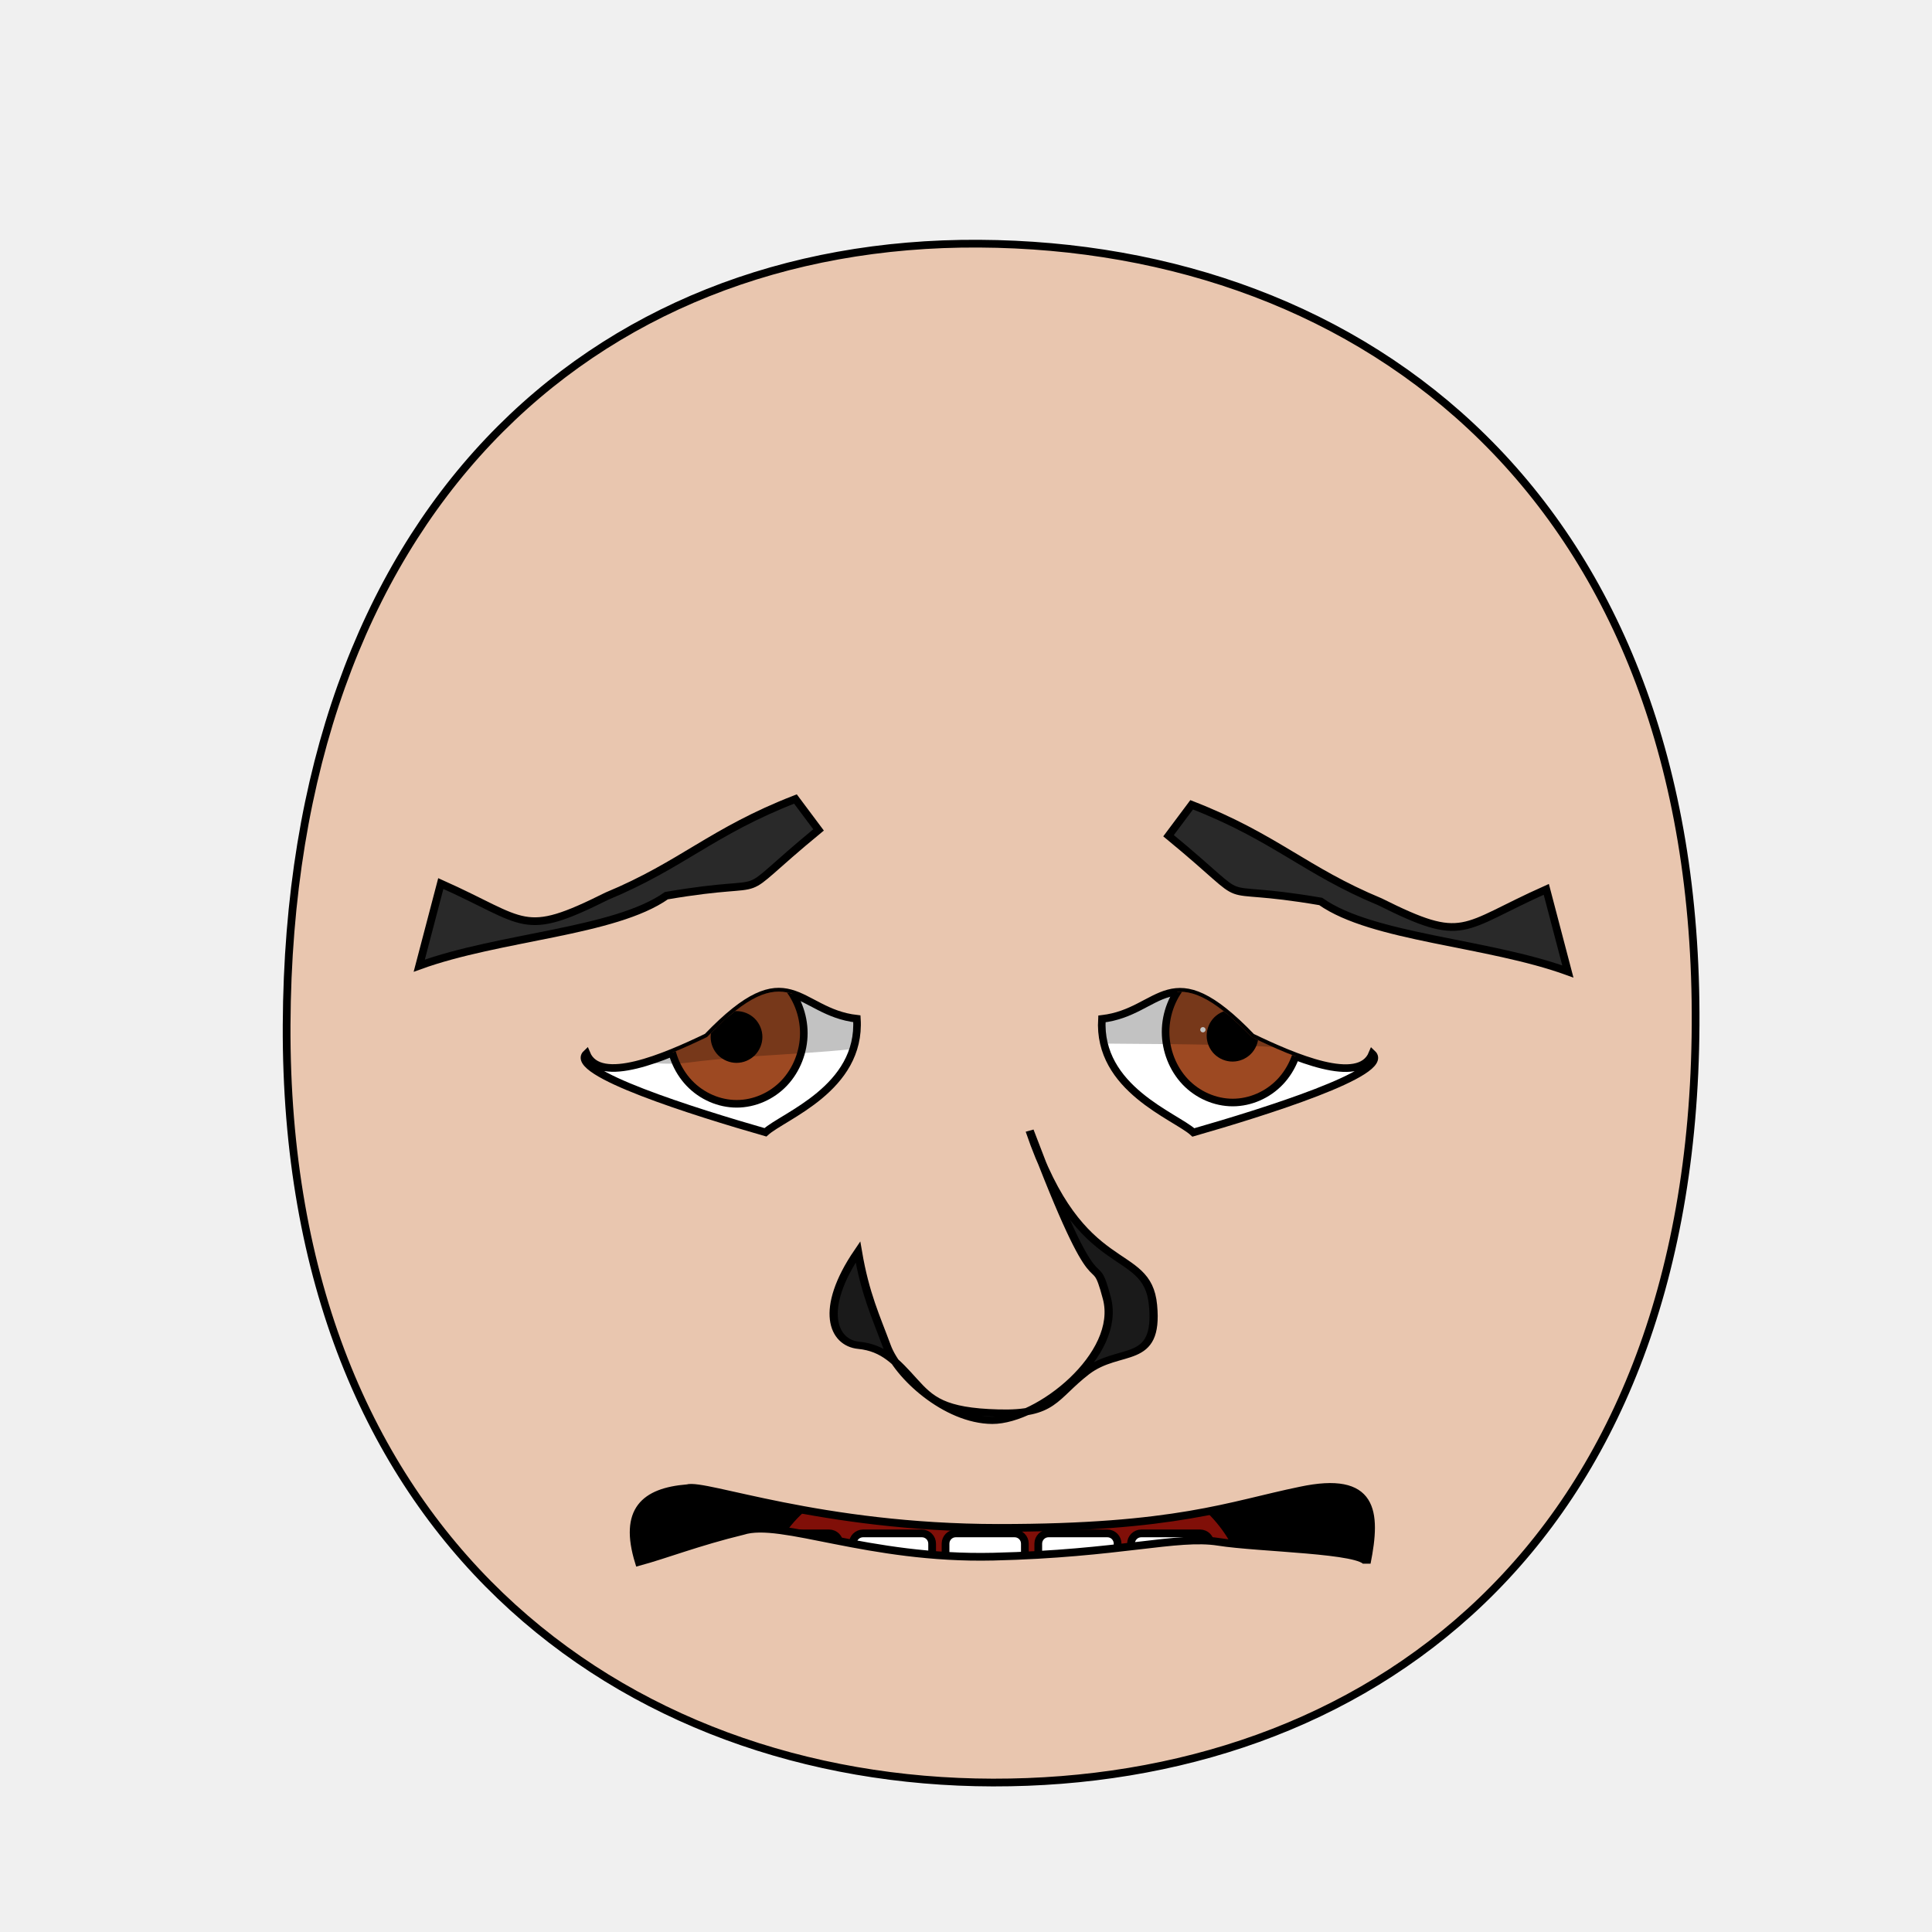
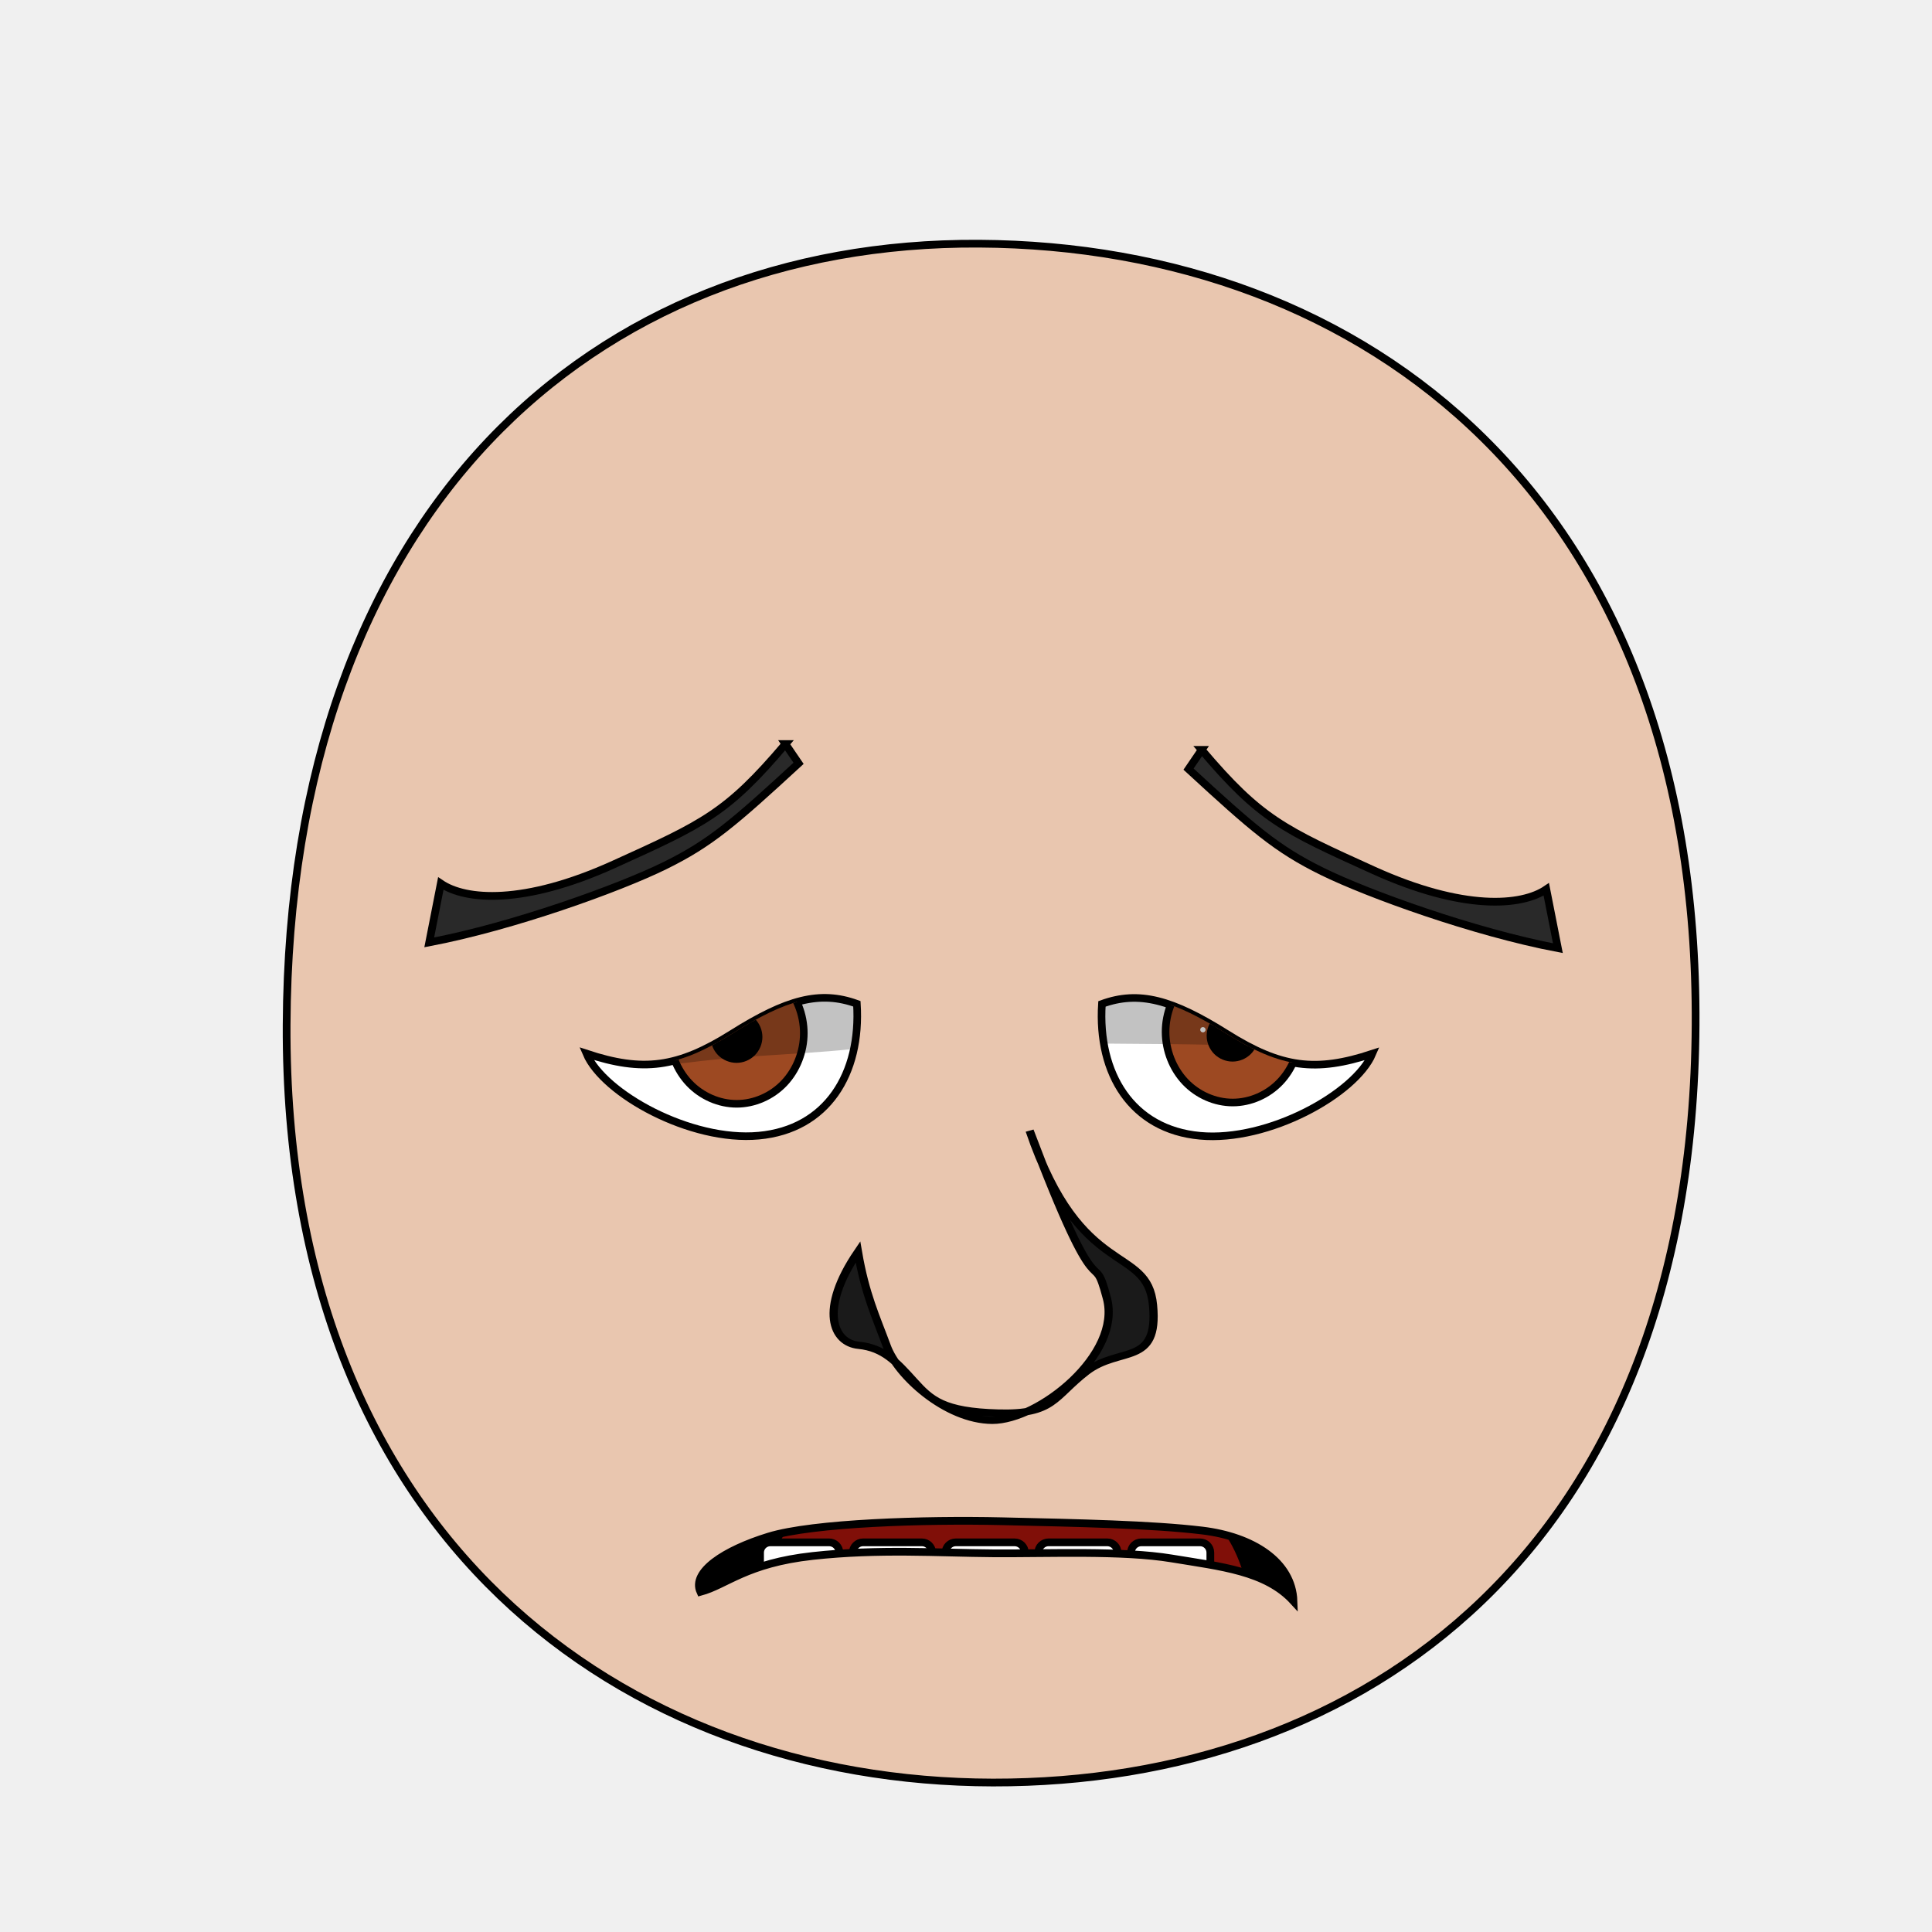
<svg xmlns="http://www.w3.org/2000/svg" xmlns:xlink="http://www.w3.org/1999/xlink" height="100%" width="100%" id="emoticon-front-view" viewBox="0 0 250 250" version="1.1">
  <defs id="defs4">
    <linearGradient id="linearGradient5745">
      <stop style="stop-color:#f4c815;stop-opacity:1" offset="0" id="stop5747" />
      <stop style="stop-color:#cc0000;stop-opacity:1" offset="1" id="stop5749" />
    </linearGradient>
    <linearGradient id="linearGradient2823">
      <stop style="stop-color:#000000;stop-opacity:1" offset="0" id="stop2825" />
      <stop style="stop-color:#780023;stop-opacity:1" offset="1" id="stop2827" />
    </linearGradient>
    <clipPath id="clipPath2967">
-       <use transform="translate(-47.20,-108.92)" xlink:href="#path3622" height="1" width="1" y="0" x="0" id="use2969">
- </use>
+       <use transform="translate(-47.20,-108.92)" xlink:href="#path3622" height="1" width="1" y="0" x="0" id="use2969" />
    </clipPath>
    <clipPath id="clipPath4022">
-       <use transform="matrix(-1,0,0,1,905.93,-89.83)" xlink:href="#path3622" height="250" width="250" y="0" x="0" id="use5959">
- </use>
+       <use transform="matrix(-1,0,0,1,905.93,-89.83)" xlink:href="#path3622" height="250" width="250" y="0" x="0" id="use5959" />
    </clipPath>
-     <radialGradient spreadMethod="pad" gradientTransform="matrix(98.09029,121.5278,-104.4591,83.94095,1881.611,1722.677)" gradientUnits="userSpaceOnUse" xlink:href="#linearGradient5745" id="radialGradient5694" fy="2.705" fx="-15.372" r="1" cy="2.705" cx="-15.372">
- </radialGradient>
-     <linearGradient gradientTransform="translate(37.46307,-25.35117)" gradientUnits="userSpaceOnUse" xlink:href="#linearGradient2823" id="irisGradient" y2="606.466" x2="138.571" y1="488.076" x1="107.143">
- </linearGradient>
+     <radialGradient spreadMethod="pad" gradientTransform="matrix(98.09029,121.5278,-104.4591,83.94095,1881.611,1722.677)" gradientUnits="userSpaceOnUse" xlink:href="#linearGradient5745" id="radialGradient5694" fy="2.705" fx="-15.372" r="1" cy="2.705" cx="-15.372" />
+     <linearGradient gradientTransform="translate(37.46307,-25.35117)" gradientUnits="userSpaceOnUse" xlink:href="#linearGradient2823" id="irisGradient" y2="606.466" x2="138.571" y1="488.076" x1="107.143" />
    <clipPath clipPathUnits="userSpaceOnUse" id="clipPath-mouth">
      <use x="0" y="0" xlink:href="#mouth-outline" id="use-mouth-outline" width="250" height="250" />
    </clipPath>
  </defs>
  <g id="head">
-     <path style="fill:#e9c6af;stroke:#000000;stroke-width:1;stroke-opacity:1" d="M 128.48,230.66 C 176.27,230.75 219.01,200.57 219.41,132.64 219.80,64.72 176.76,31.81 126.68,31.53 76.60,31.24 37.38,66.28 37.09,132.64 36.80,199.01 80.69,230.57 128.48,230.66 Z" id="path164">
- </path>
+     <path style="fill:#e9c6af;stroke:#000000;stroke-width:1;stroke-opacity:1" d="M 128.48,230.66 C 176.27,230.75 219.01,200.57 219.41,132.64 219.80,64.72 176.76,31.81 126.68,31.53 76.60,31.24 37.38,66.28 37.09,132.64 36.80,199.01 80.69,230.57 128.48,230.66 Z" id="path164" />
  </g>
  <g transform="matrix(0.16,0,0,0.16,63.60,33.16)" style="stroke-width:4.36;stroke-miterlimit:4;stroke-dasharray:none" id="left-eye">
-     <path d="M 295.50,616.68 C 299.09,673.17 235.88,695.32 221.54,708.51 165.05,692.32 60.97,659.73 76.79,644.84 87.45,670.70 140.46,647.75 174.41,631.43 241.07,562.12 246.80,611.20 295.50,616.68 Z" style="fill:#ffffff;stroke:#000000;stroke-width:6.14;stroke-miterlimit:4;stroke-opacity:1;stroke-dasharray:none" id="path3622">
- </path>
+     <path d="m 295.5,604.562 c 3.59,56.49 -24.1,101.564 -79.346,106.641 C 160.908,716.279 90.591,677.233 76.79,644.84 c 45.667,15.089 73.711,11.652 117.816,-16.103 44.106,-27.754 71.044,-35.041 100.894,-24.175 z" style="fill:#ffffff;stroke:#000000;stroke-width:6.14;stroke-miterlimit:4;stroke-opacity:1;stroke-dasharray:none" id="path3622" />
    <g transform="translate(47.20,108.92)" style="stroke-width:4.36;stroke-miterlimit:4;stroke-dasharray:none" id="lens" clip-path="url(#clipPath2967)">
      <g id="g4403">
-         <path style="fill:#9d4922;fill-opacity:1;stroke:#000000;stroke-width:6.14;stroke-miterlimit:4;stroke-opacity:1;stroke-dasharray:none" d="M 205.38,519.39 C 205.38,534.35 199.53,549.21 189.48,559.79 179.43,570.37 165.31,576.53 151.09,576.53 136.88,576.53 122.76,570.37 112.71,559.79 102.66,549.21 96.80,534.35 96.80,519.39 96.80,504.43 102.66,489.56 112.71,478.98 122.76,468.40 136.88,462.24 151.09,462.24 165.31,462.24 179.43,468.40 189.48,478.98 199.53,489.56 205.38,504.43 205.38,519.39 Z" id="iris">
- </path>
-         <path d="M 168.82,522.49 C 168.82,527.16 166.89,531.81 163.58,535.12 160.27,538.43 155.63,540.35 150.95,540.35 146.27,540.35 141.63,538.43 138.32,535.12 135.02,531.81 133.09,527.16 133.09,522.49 133.09,517.81 135.02,513.16 138.32,509.85 141.63,506.55 146.27,504.62 150.95,504.62 155.63,504.62 160.27,506.55 163.58,509.85 166.89,513.16 168.82,517.81 168.82,522.49 Z" style="fill:#000000;fill-opacity:1;stroke:#000000;stroke-width:6.14;stroke-miterlimit:4;stroke-opacity:1;stroke-dasharray:none" id="pupil">
- </path>
-         <path d="M 129.16,517.67 C 129.16,518.85 128.18,519.81 126.98,519.81 125.79,519.81 124.82,518.85 124.82,517.67 124.82,516.48 125.79,515.52 126.98,515.52 128.18,515.52 129.16,516.48 129.16,517.67 Z" style="fill:#ffffff;fill-opacity:1;stroke:none" id="glare">
- </path>
+         <path style="fill:#9d4922;fill-opacity:1;stroke:#000000;stroke-width:6.14;stroke-miterlimit:4;stroke-opacity:1;stroke-dasharray:none" d="M 205.38,519.39 C 205.38,534.35 199.53,549.21 189.48,559.79 179.43,570.37 165.31,576.53 151.09,576.53 136.88,576.53 122.76,570.37 112.71,559.79 102.66,549.21 96.80,534.35 96.80,519.39 96.80,504.43 102.66,489.56 112.71,478.98 122.76,468.40 136.88,462.24 151.09,462.24 165.31,462.24 179.43,468.40 189.48,478.98 199.53,489.56 205.38,504.43 205.38,519.39 Z" id="iris" />
+         <path d="M 168.82,522.49 C 168.82,527.16 166.89,531.81 163.58,535.12 160.27,538.43 155.63,540.35 150.95,540.35 146.27,540.35 141.63,538.43 138.32,535.12 135.02,531.81 133.09,527.16 133.09,522.49 133.09,517.81 135.02,513.16 138.32,509.85 141.63,506.55 146.27,504.62 150.95,504.62 155.63,504.62 160.27,506.55 163.58,509.85 166.89,513.16 168.82,517.81 168.82,522.49 Z" style="fill:#000000;fill-opacity:1;stroke:#000000;stroke-width:6.14;stroke-miterlimit:4;stroke-opacity:1;stroke-dasharray:none" id="pupil" />
+         <path d="M 129.16,517.67 C 129.16,518.85 128.18,519.81 126.98,519.81 125.79,519.81 124.82,518.85 124.82,517.67 124.82,516.48 125.79,515.52 126.98,515.52 128.18,515.52 129.16,516.48 129.16,517.67 Z" style="fill:#ffffff;fill-opacity:1;stroke:none" id="glare" />
      </g>
-       <path style="opacity:0.24;fill:#000000;stroke:#000000;stroke-width:1px;stroke-linecap:butt;stroke-linejoin:miter;stroke-opacity:1" d="M -60.66,486.17 -11.18,407.57 305.31,412.27 310.63,484.30 C 336.95,541.33 211.49,529.69 112.72,542.59 36.38,552.55 -60.66,486.17 -60.66,486.17 Z" id="left-lid-shadow">
- </path>
+       <path style="opacity:0.24;fill:#000000;stroke:#000000;stroke-width:1px;stroke-linecap:butt;stroke-linejoin:miter;stroke-opacity:1" d="M -60.66,486.17 -11.18,407.57 305.31,412.27 310.63,484.30 C 336.95,541.33 211.49,529.69 112.72,542.59 36.38,552.55 -60.66,486.17 -60.66,486.17 Z" id="left-lid-shadow" />
    </g>
  </g>
  <g transform="matrix(0.16,0,0,0.16,44.92,47.55)" style="stroke-width:4.36;stroke-miterlimit:4;stroke-dasharray:none" id="right-eye">
-     <use transform="matrix(-1,0,0,1,905.93,-89.83)" xlink:href="#path3622" height="250" width="250" y="0" x="0" id="use3959">
- </use>
+     <use transform="matrix(-1,0,0,1,905.93,-89.83)" xlink:href="#path3622" height="250" width="250" y="0" x="0" id="use3959" />
    <g id="g4015" clip-path="url(#clipPath4022)">
-       <use transform="translate(565.11,17.94)" style="stroke-width:4.36;stroke-miterlimit:4;stroke-dasharray:none" xlink:href="#g4403" height="1" width="1" y="0" x="0" id="right-lens">
- </use>
-       <path style="opacity:0.24;fill:#000000;stroke:#000000;stroke-width:1px;stroke-linecap:butt;stroke-linejoin:miter;stroke-miterlimit:4;stroke-opacity:1;stroke-dasharray:none" d="M 537.99,543.46 527.72,452.73 710.91,412.76 867.48,535.57 C 867.48,535.57 899.36,566 810.44,554.28 721.51,542.53 592.97,549.46 537.99,543.46 Z" id="right-lid-shadow">
- </path>
+       <use transform="translate(565.11,17.94)" style="stroke-width:4.36;stroke-miterlimit:4;stroke-dasharray:none" xlink:href="#g4403" height="1" width="1" y="0" x="0" id="right-lens" />
+       <path style="opacity:0.24;fill:#000000;stroke:#000000;stroke-width:1px;stroke-linecap:butt;stroke-linejoin:miter;stroke-miterlimit:4;stroke-opacity:1;stroke-dasharray:none" d="M 537.99,543.46 527.72,452.73 710.91,412.76 867.48,535.57 C 867.48,535.57 899.36,566 810.44,554.28 721.51,542.53 592.97,549.46 537.99,543.46 Z" id="right-lid-shadow" />
    </g>
  </g>
-   <path d="M 102.93,103.39 105.92,107.39 C 93.71,117.45 101.67,113.26 86.23,115.90 79.53,120.62 64.68,121.17 54.25,124.96 L 57.04,114.33 C 68.25,119.33 67.52,121.46 78.55,115.95 88.28,111.91 92.12,107.59 102.93,103.39 Z" style="fill:#292929;fill-opacity:1;fill-rule:nonzero;stroke:#000000;stroke-width:1;stroke-miterlimit:4;stroke-opacity:1;stroke-dasharray:none" id="left-eye-brow">
- </path>
+   <path d="m 101.637,96.281 1.697,2.492 c -8.34,7.675 -11.389,10.335 -17.32,13.249 -5.931,2.915 -19.611,7.855 -30.472,9.922 L 57.04,114.33 c 3.185,2.168 10.706,2.813 22.372,-2.473 11.665,-5.286 14.647,-6.637 22.226,-15.576 z" style="fill:#292929;fill-opacity:1;fill-rule:nonzero;stroke:#000000;stroke-width:1;stroke-miterlimit:4;stroke-opacity:1;stroke-dasharray:none" id="left-eye-brow" />
  <g style="stroke-width:1" transform="matrix(1.13,0,0,1,-17.27,2.11)" id="nose">
-     <path style="fill:#1a1a1a;stroke:#000000;stroke-width:0.94;stroke-miterlimit:4;stroke-dasharray:none" d="M 113.53,159.89 C 114.36,165.37 115.58,168.24 116.83,172.07 118.06,175.89 123.62,181.65 128.91,181.68 134.21,181.70 143.78,173.18 142.03,165.86 140.31,158.53 141.57,169.25 133.19,144.20 139.02,163.64 146.67,158.84 147.32,166.79 147.98,174.74 143.51,172.05 139.68,175.37 135.88,178.70 135.97,180.93 129.62,180.74 123.26,180.55 121.85,179.01 119.91,176.59 117.97,174.17 116.52,172.30 113.61,171.97 110.68,171.66 109.03,167.36 113.53,159.89 Z" id="nose-outline">
- </path>
+     <path style="fill:#1a1a1a;stroke:#000000;stroke-width:0.94;stroke-miterlimit:4;stroke-dasharray:none" d="M 113.53,159.89 C 114.36,165.37 115.58,168.24 116.83,172.07 118.06,175.89 123.62,181.65 128.91,181.68 134.21,181.70 143.78,173.18 142.03,165.86 140.31,158.53 141.57,169.25 133.19,144.20 139.02,163.64 146.67,158.84 147.32,166.79 147.98,174.74 143.51,172.05 139.68,175.37 135.88,178.70 135.97,180.93 129.62,180.74 123.26,180.55 121.85,179.01 119.91,176.59 117.97,174.17 116.52,172.30 113.61,171.97 110.68,171.66 109.03,167.36 113.53,159.89 Z" id="nose-outline" />
  </g>
-   <use transform="matrix(-1,0,0,1,257.13,0.75)" xlink:href="#left-eye-brow" height="250" width="250" y="0" x="0" id="right-eye-brow">
- </use>
+   <use transform="matrix(-1,0,0,1,257.13,0.75)" xlink:href="#left-eye-brow" height="250" width="250" y="0" x="0" id="right-eye-brow" />
  <g id="mouth">
    <g clip-path="url(#clipPath-mouth)" id="mouth-interior">
-       <rect style="fill:#000000;fill-opacity:1;stroke:none" id="mouth-background" width="119.944" height="66.556" x="68.16" y="159.934">
- </rect>
-       <path d="M 98.34,211.42 C 98.01,191.12 114.23,189.74 130.46,189.07 148.01,188.36 161.92,193.11 161.92,211.42 140.73,211.42 119.54,211.42 98.34,211.42 Z" style="fill:#800f08;fill-opacity:1;stroke:none" id="tongue">
- </path>
+       <rect style="fill:#000000;fill-opacity:1;stroke:none" id="mouth-background" width="119.944" height="66.556" x="68.16" y="159.934" />
+       <path d="M 98.34,211.42 C 98.01,191.12 114.23,189.74 130.46,189.07 148.01,188.36 161.92,193.11 161.92,211.42 140.73,211.42 119.54,211.42 98.34,211.42 Z" style="fill:#800f08;fill-opacity:1;stroke:none" id="tongue" />
      <g style="stroke:#000000;stroke-opacity:1" transform="translate(4,7.32)" morph="fix-children" id="upper-teeth">
-         <rect transform="matrix(0.991225,0.1321854,0,1,0,0)" rx="1.336" ry="1.325" y="158.195" x="95.524" height="15.123" width="10.356" id="tooth-02" style="fill:#ffffff;fill-opacity:1;stroke:#000000;stroke-width:1.004;stroke-opacity:1">
- </rect>
-         <rect id="tooth-03" width="10.265" height="15.123" x="106.352" y="172.091" ry="1.325" rx="1.325" style="fill:#ffffff;fill-opacity:1;stroke:#000000;stroke-opacity:1">
- </rect>
-         <rect rx="1.325" ry="1.325" y="172.091" x="118.352" height="15.123" width="10.265" id="tooth-04" style="fill:#ffffff;fill-opacity:1;stroke:#000000;stroke-opacity:1">
- </rect>
-         <rect id="tooth-05" width="10.265" height="15.123" x="130.352" y="172.091" ry="1.325" rx="1.325" style="fill:#ffffff;fill-opacity:1;stroke:#000000;stroke-opacity:1">
- </rect>
-         <rect transform="matrix(0.9876076,-0.1569434,0,1,0,0)" rx="1.341" ry="1.325" y="194.764" x="144.054" height="15.123" width="10.394" id="tooth-06" style="fill:#ffffff;fill-opacity:1;stroke:#000000;stroke-width:1.006;stroke-opacity:1">
- </rect>
+         <rect transform="matrix(0.991225,0.1321854,0,1,0,0)" rx="1.336" ry="1.325" y="158.195" x="95.524" height="15.123" width="10.356" id="tooth-02" style="fill:#ffffff;fill-opacity:1;stroke:#000000;stroke-width:1.004;stroke-opacity:1" />
+         <rect id="tooth-03" width="10.265" height="15.123" x="106.352" y="172.091" ry="1.325" rx="1.325" style="fill:#ffffff;fill-opacity:1;stroke:#000000;stroke-opacity:1" />
+         <rect rx="1.325" ry="1.325" y="172.091" x="118.352" height="15.123" width="10.265" id="tooth-04" style="fill:#ffffff;fill-opacity:1;stroke:#000000;stroke-opacity:1" />
+         <rect id="tooth-05" width="10.265" height="15.123" x="130.352" y="172.091" ry="1.325" rx="1.325" style="fill:#ffffff;fill-opacity:1;stroke:#000000;stroke-opacity:1" />
+         <rect transform="matrix(0.9876076,-0.1569434,0,1,0,0)" rx="1.341" ry="1.325" y="194.764" x="144.054" height="15.123" width="10.394" id="tooth-06" style="fill:#ffffff;fill-opacity:1;stroke:#000000;stroke-width:1.006;stroke-opacity:1" />
      </g>
-       <g style="stroke:#000000;stroke-opacity:1" transform="translate(4,26.33)" id="lower-teeth">
-         <rect style="fill:#ffffff;fill-opacity:1;stroke:#000000;stroke-opacity:1" id="tooth-09" width="10.265" height="15.123" x="94.352" y="172.091" ry="1.325" rx="1.325">
- </rect>
-         <rect style="fill:#ffffff;fill-opacity:1;stroke:#000000;stroke-opacity:1" rx="1.325" ry="1.325" y="172.091" x="106.352" height="15.123" width="10.265" id="tooth-10">
- </rect>
-         <rect style="fill:#ffffff;fill-opacity:1;stroke:#000000;stroke-opacity:1" id="tooth-11" width="10.265" height="15.123" x="118.352" y="172.091" ry="1.325" rx="1.325">
- </rect>
-         <rect style="fill:#ffffff;fill-opacity:1;stroke:#000000;stroke-opacity:1" rx="1.325" ry="1.325" y="172.091" x="130.352" height="15.123" width="10.265" id="tooth-12">
- </rect>
-         <rect style="fill:#ffffff;fill-opacity:1;stroke:#000000;stroke-opacity:1" id="tooth-13" width="10.265" height="15.123" x="142.352" y="172.091" ry="1.325" rx="1.325">
- </rect>
+       <g style="stroke:#000000;stroke-opacity:1" transform="translate(4,27.48844)" id="lower-teeth">
+         <rect style="fill:#ffffff;fill-opacity:1;stroke:#000000;stroke-opacity:1" id="tooth-09" width="10.265" height="15.123" x="94.352" y="172.091" ry="1.325" rx="1.325" />
+         <rect style="fill:#ffffff;fill-opacity:1;stroke:#000000;stroke-opacity:1" rx="1.325" ry="1.325" y="172.091" x="106.352" height="15.123" width="10.265" id="tooth-10" />
+         <rect style="fill:#ffffff;fill-opacity:1;stroke:#000000;stroke-opacity:1" id="tooth-11" width="10.265" height="15.123" x="118.352" y="172.091" ry="1.325" rx="1.325" />
+         <rect style="fill:#ffffff;fill-opacity:1;stroke:#000000;stroke-opacity:1" rx="1.325" ry="1.325" y="172.091" x="130.352" height="15.123" width="10.265" id="tooth-12" />
+         <rect style="fill:#ffffff;fill-opacity:1;stroke:#000000;stroke-opacity:1" id="tooth-13" width="10.265" height="15.123" x="142.352" y="172.091" ry="1.325" rx="1.325" />
      </g>
    </g>
-     <path d="M 176.86,202.24 C 176.51,200.48 162.94,200.35 157.65,199.51 152.35,198.67 144.84,201.05 128.54,201.43 112.30,201.81 101.07,196.52 96.12,198.11 90.31,199.52 86.04,201.20 82.66,202.11 80.62,195.44 83.41,193.03 88.92,192.58 91.22,191.89 106.13,197.70 129.19,197.71 152.25,197.72 159.08,194.77 168.27,192.88 177.77,190.86 178.19,195.58 176.86,202.24 Z" style="fill:none;stroke:#000000;stroke-width:1px;stroke-miterlimit:4;stroke-opacity:1" id="mouth-outline">
- </path>
+     <path d="m 167.381,207.195 c -3.581,-3.914 -9.386,-4.475 -15.763,-5.531 -6.377,-1.055 -15.886,-0.614 -23.078,-0.665 -7.192,-0.051 -14.76,-0.601 -23.372,0.342 -8.612,0.944 -11.157,3.736 -14.537,4.646 -1.178,-2.577 3.098,-5.393 8.845,-7.16 5.747,-1.767 20.226,-2.205 30.145,-1.979 9.919,0.225 19.455,0.421 25.939,1.202 6.484,0.781 11.643,3.993 11.821,9.145 z" style="fill:none;stroke:#000000;stroke-width:1px;stroke-miterlimit:4;stroke-opacity:1" id="mouth-outline" />
  </g>
</svg>
